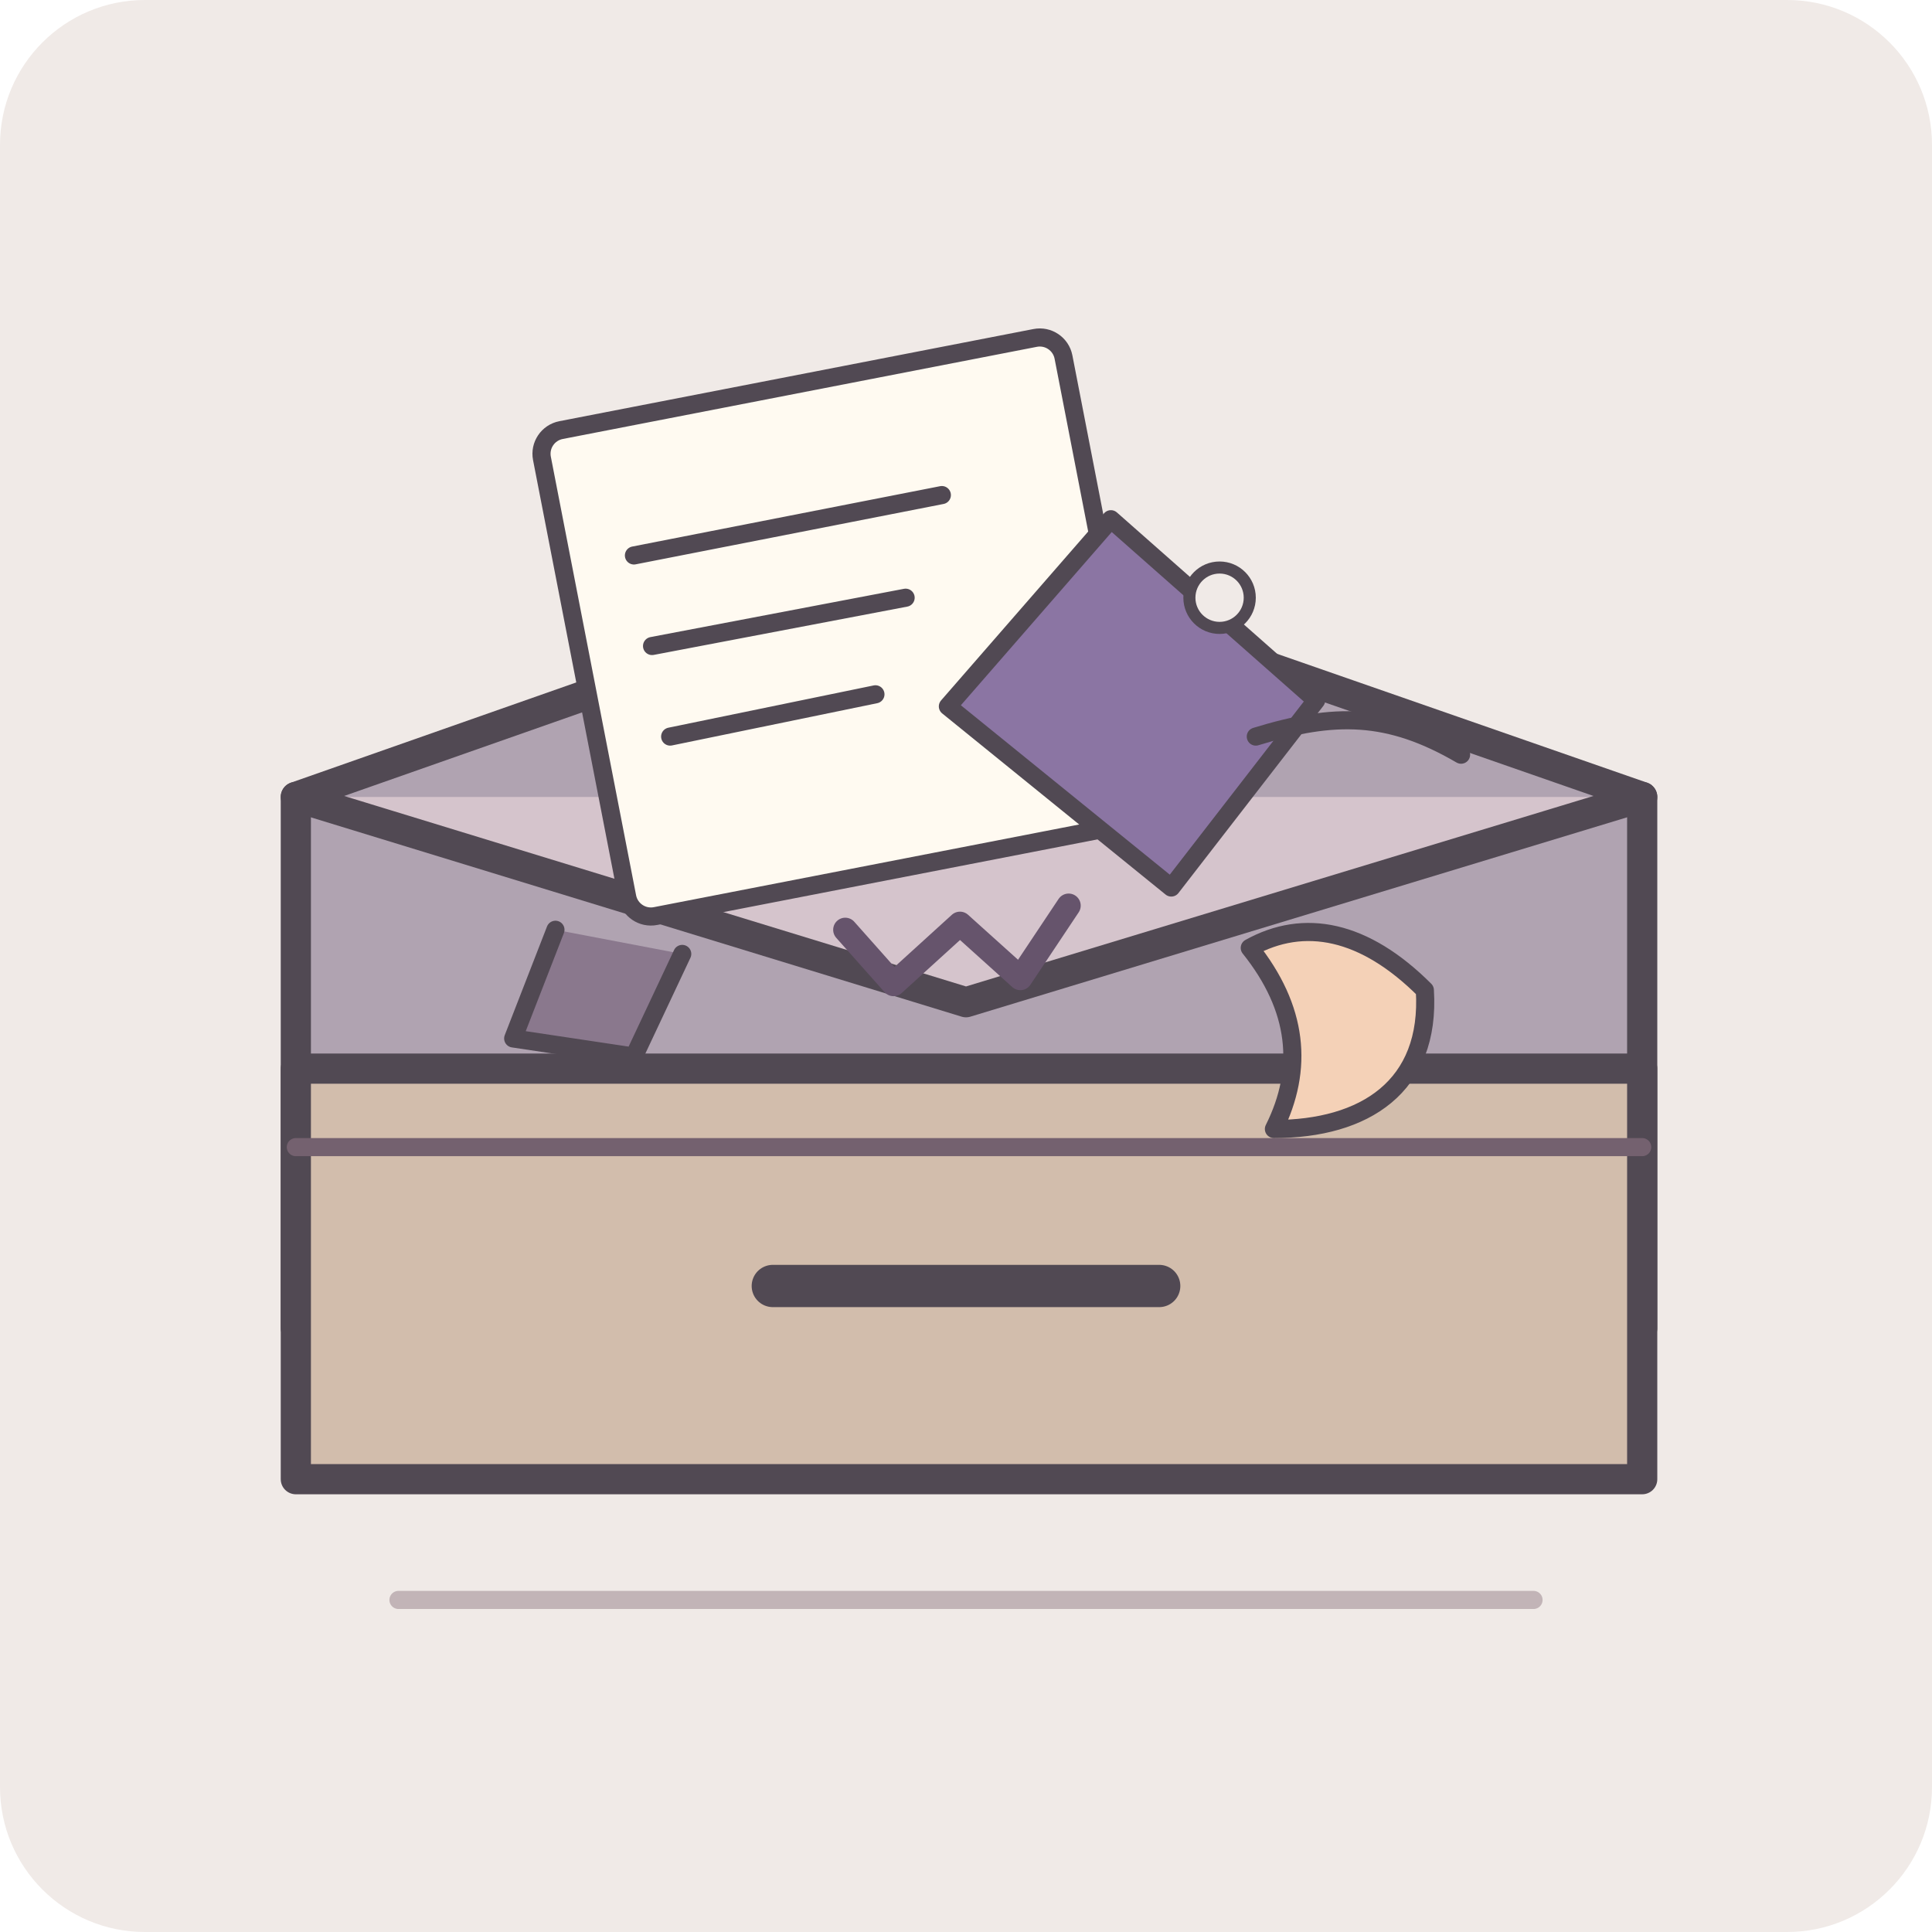
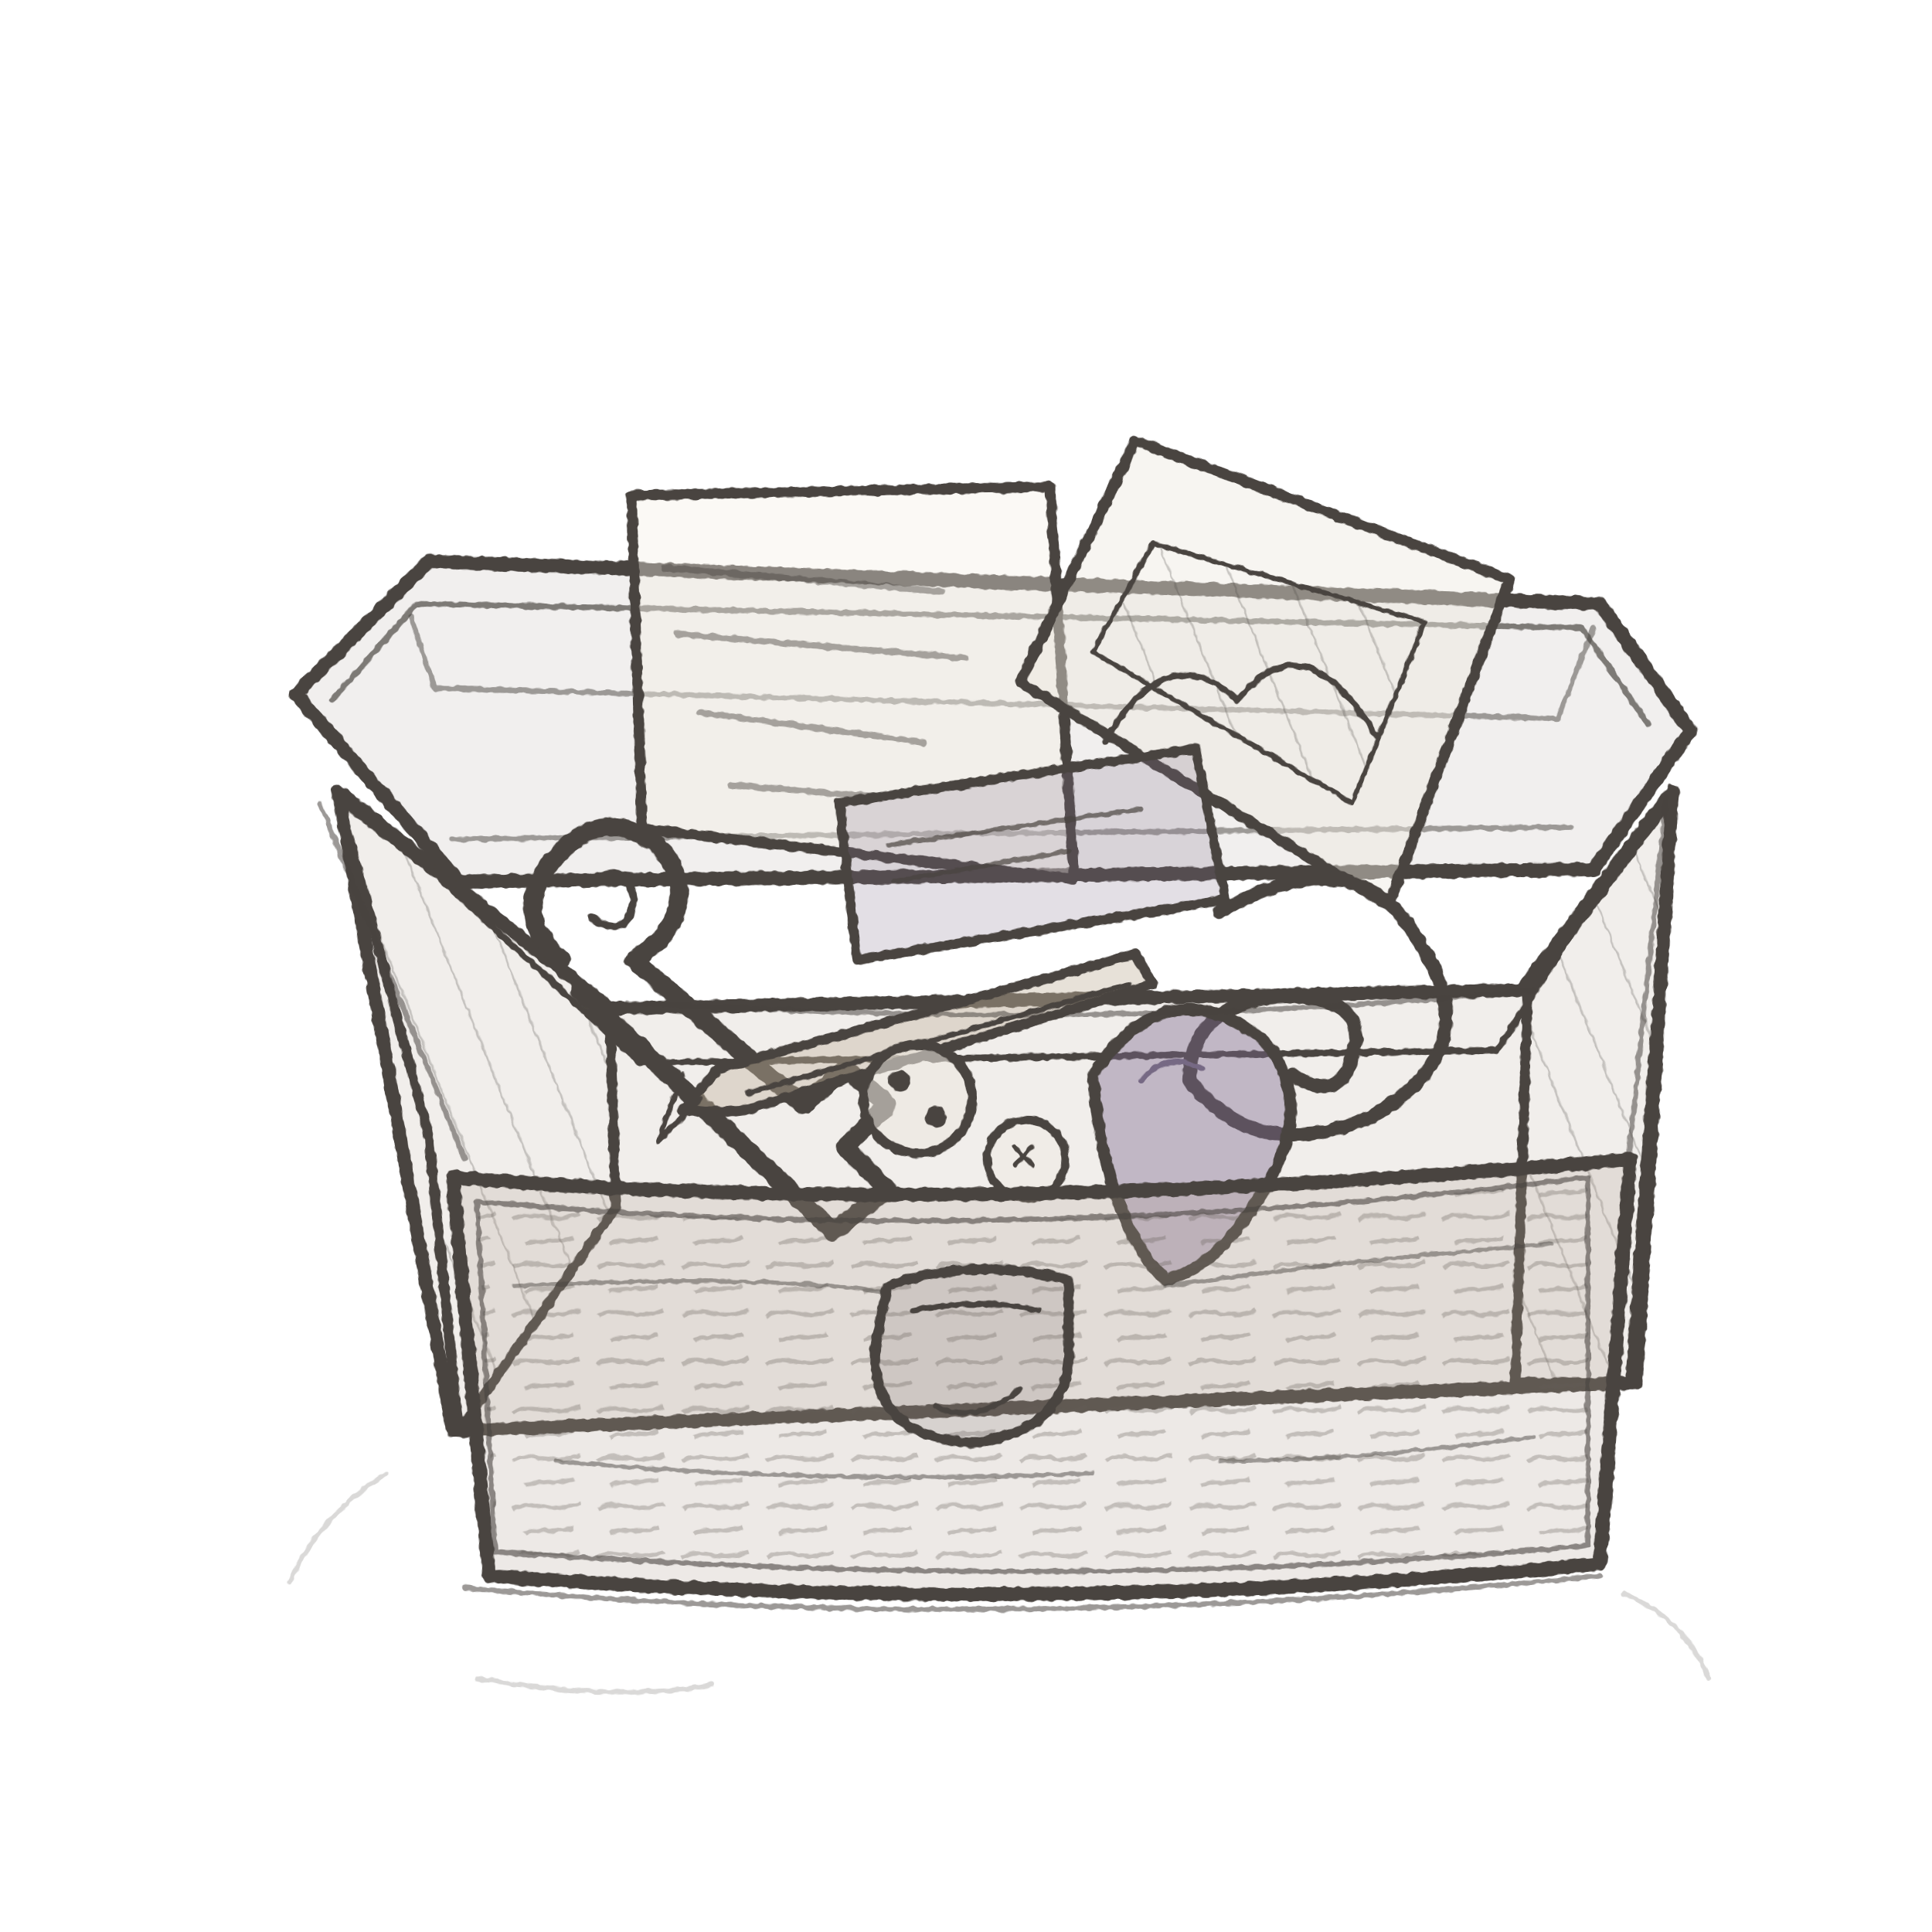
- <svg xmlns="http://www.w3.org/2000/svg" width="320" height="320" viewBox="0 0 320 320" role="img" aria-labelledby="title">
-   <rect width="320" height="320" rx="24" fill="#f0eae7" />
-   <g fill="none" stroke="#514953" stroke-width="5" stroke-linejoin="round" stroke-linecap="round">
-     <path d="M49 132 160 93 272 132 272 220 49 220Z" fill="#b0a3b1" />
-     <path d="M49 132 160 166 272 132" fill="#d5c4cc" />
-     <path d="M49 177 272 177 272 245 49 245Z" fill="#d2bdac" />
-     <path d="M49 190 272 190" stroke="#74616f" stroke-width="3" />
-     <path d="M128 213h64" stroke="#514953" stroke-width="7" />
-     <rect x="89" y="72" width="88" height="82" rx="4" transform="rotate(-11 89 72)" fill="#fffaf1" stroke-width="3" />
-     <path d="m105 92 51 -10M108 107l42 -8M111 122l34 -7" stroke-width="3" />
-     <path d="m184 86 34 30 -24 31 -37 -30Z" fill="#8b75a3" stroke-width="3" />
-     <circle cx="202" cy="99" r="5" fill="#f0eae7" stroke-width="2" />
-     <path d="M208 122c13 -4 22 -4 34 3" stroke-width="3" />
-     <path d="m92 154 -7 18 20 3 8 -17" fill="#8a788d" stroke-width="3" />
-     <path d="M236 164c-10 -10 -20 -12 -29 -7 8 10 9 20 4 30 15 0 26 -7 25 -23Z" fill="#f4d1b7" stroke-width="3" />
-     <path d="m140 154 8 9 11 -10 10 9 8 -12" stroke="#66546c" stroke-width="4" />
-     <path d="m66 265 188 0" stroke="#c2b4b7" stroke-width="3" />
+ <svg xmlns="http://www.w3.org/2000/svg" width="320" height="320" viewBox="0 0 320 320" role="img" aria-labelledby="title desc">
+   <defs>
+     <filter id="pencil" x="-12%" y="-12%" width="124%" height="124%">
+       <feTurbulence type="fractalNoise" baseFrequency=".63" numOctaves="2" seed="12" result="noise" />
+       <feDisplacementMap in="SourceGraphic" in2="noise" scale=".75" xChannelSelector="R" yChannelSelector="G" />
+     </filter>
+     <pattern id="hatch" width="9" height="9" patternUnits="userSpaceOnUse" patternTransform="rotate(-22)">
+       <path d="M0 0V9" stroke="#514b49" stroke-opacity=".27" stroke-width=".7" />
+     </pattern>
+     <pattern id="grain" width="14" height="8" patternUnits="userSpaceOnUse">
+       <path d="M1 2c3-2 6 1 11-1M3 6c2-1 5 0 8-1" fill="none" stroke="#655e58" stroke-opacity=".31" stroke-width=".7" />
+     </pattern>
+   </defs>
+   <g filter="url(#pencil)" stroke="#494440" stroke-linejoin="round" stroke-linecap="round">
+     <path d="M49 115 71 93 265 100 280 121 264 144 76 146Z" fill="#a39a91" fill-opacity=".16" stroke-width="2.3" />
+     <path d="M55 116 69 100 262 104 273 120" fill="none" stroke-width=".95" stroke-opacity=".68" />
+     <path d="M68 102 72 114 258 119 264 104M75 139 260 137" fill="none" stroke-width=".9" stroke-opacity=".5" />
+     <path d="M56 131 101 167 252 164 277 131 271 229 75 237Z" fill="#c0b4a6" fill-opacity=".22" stroke-width="2.2" />
+     <path d="M56 132 101 167 102 200 76 237 71 188Z" fill="url(#hatch)" stroke-width="1.65" />
+     <path d="M253 164 277 132 270 229 251 229Z" fill="url(#hatch)" stroke-width="1.65" />
+     <path d="M68 141 106 176 248 174 267 144" fill="none" stroke-width="1.1" />
+     <path d="M104 133 109 78 178 85 174 150Z" fill="#f5f0e6" fill-opacity=".38" stroke-width="1.7" transform="rotate(-7 140 116)" />
+     <path d="M110 94 156 98M112 105 160 109M116 118 153 123M121 130 145 132" fill="none" stroke-width="1.05" stroke-opacity=".45" />
+     <path d="M169 113 188 73 250 96 230 150Z" fill="#eee8df" fill-opacity=".43" stroke-width="1.8" />
+     <path d="M181 108 191 90 236 103 224 133Z" fill="url(#hatch)" stroke-width=".8" />
+     <path d="M183 123q10-18 22-7 11-14 23 6" fill="none" stroke-width="1.05" />
+     <path d="M139 133 198 124 203 149 142 159Z" fill="#82718c" fill-opacity=".22" stroke-width="1.6" />
+     <path d="M147 140 189 134M148 146 177 141" fill="none" stroke-width=".8" stroke-opacity=".7" />
+     <path d="M93 159q-9-8-1-17 8-9 17-2 7 8 0 16l-4 3 28 24 7-6 7 6-7 7 7 7-9 7-42-40" fill="none" stroke-width="3.1" />
+     <path d="M98 146q6-4 7 3-1 7-7 3" fill="none" stroke-width="1.2" />
+     <path d="M202 151q23-13 33 5 12 18-8 29-19 8-30-6 0-13 16-14 14 0 11 10-2 8-10 3" fill="none" stroke-width="2.3" />
+     <path d="M119 177 188 158 191 163 123 184 113 184Z" fill="#c3b49d" fill-opacity=".4" stroke-width="1.65" />
+     <path d="M124 181 187 163M116 182l-7 7 4-11" fill="none" stroke-width=".9" />
+     <path d="M181 178q12-18 28-6 9 10 1 24-8 14-17 16-10-10-12-34Z" fill="#7b688c" fill-opacity=".4" stroke-width="2" />
+     <path d="M189 179q4-5 10-2" fill="none" stroke="#766984" stroke-width=".9" />
+     <circle cx="152" cy="182" r="9" fill="#ebe5dd" fill-opacity=".57" stroke-width="1.6" />
+     <circle cx="149" cy="179" r="1.3" fill="#494440" />
+     <circle cx="155" cy="185" r="1.3" fill="#494440" />
+     <circle cx="170" cy="192" r="6.5" fill="#eee9e4" fill-opacity=".55" stroke-width="1.4" />
+     <path d="M168 190l3 3m0-3-3 3" stroke-width=".75" />
+     <path d="M75 195q85 7 195-3l-5 67q-91 9-184 2Z" fill="#b0a08f" fill-opacity=".23" stroke-width="2.3" />
+     <path d="M79 199q88 8 184-4v61q-85 8-181 1Z" fill="url(#grain)" stroke-width=".85" stroke-opacity=".6" />
+     <path d="M85 213q42-2 61 1m47-1q28-4 64-7M92 242q44 4 89 2m21-2q22 0 52-4" fill="none" stroke-width=".7" stroke-opacity=".49" />
+     <path d="M147 213q14-5 30-1v12q0 13-16 15-17-1-16-16Z" fill="#6d6263" fill-opacity=".17" stroke-width="1.7" />
+     <path d="M151 217q12-2 21 0m-17 16q7 3 14-3" fill="none" stroke-width=".9" />
+     <path d="M53 133 77 192m199-60-7 67M77 263q89 8 188-2M104 166q81 5 150-2" fill="none" stroke-width=".85" stroke-opacity=".54" />
+     <path d="M64 244q-11 7-16 18m221 2q10 4 14 14M79 278q24 4 39 1" fill="none" stroke-width=".8" stroke-opacity=".20" />
  </g>
</svg>
